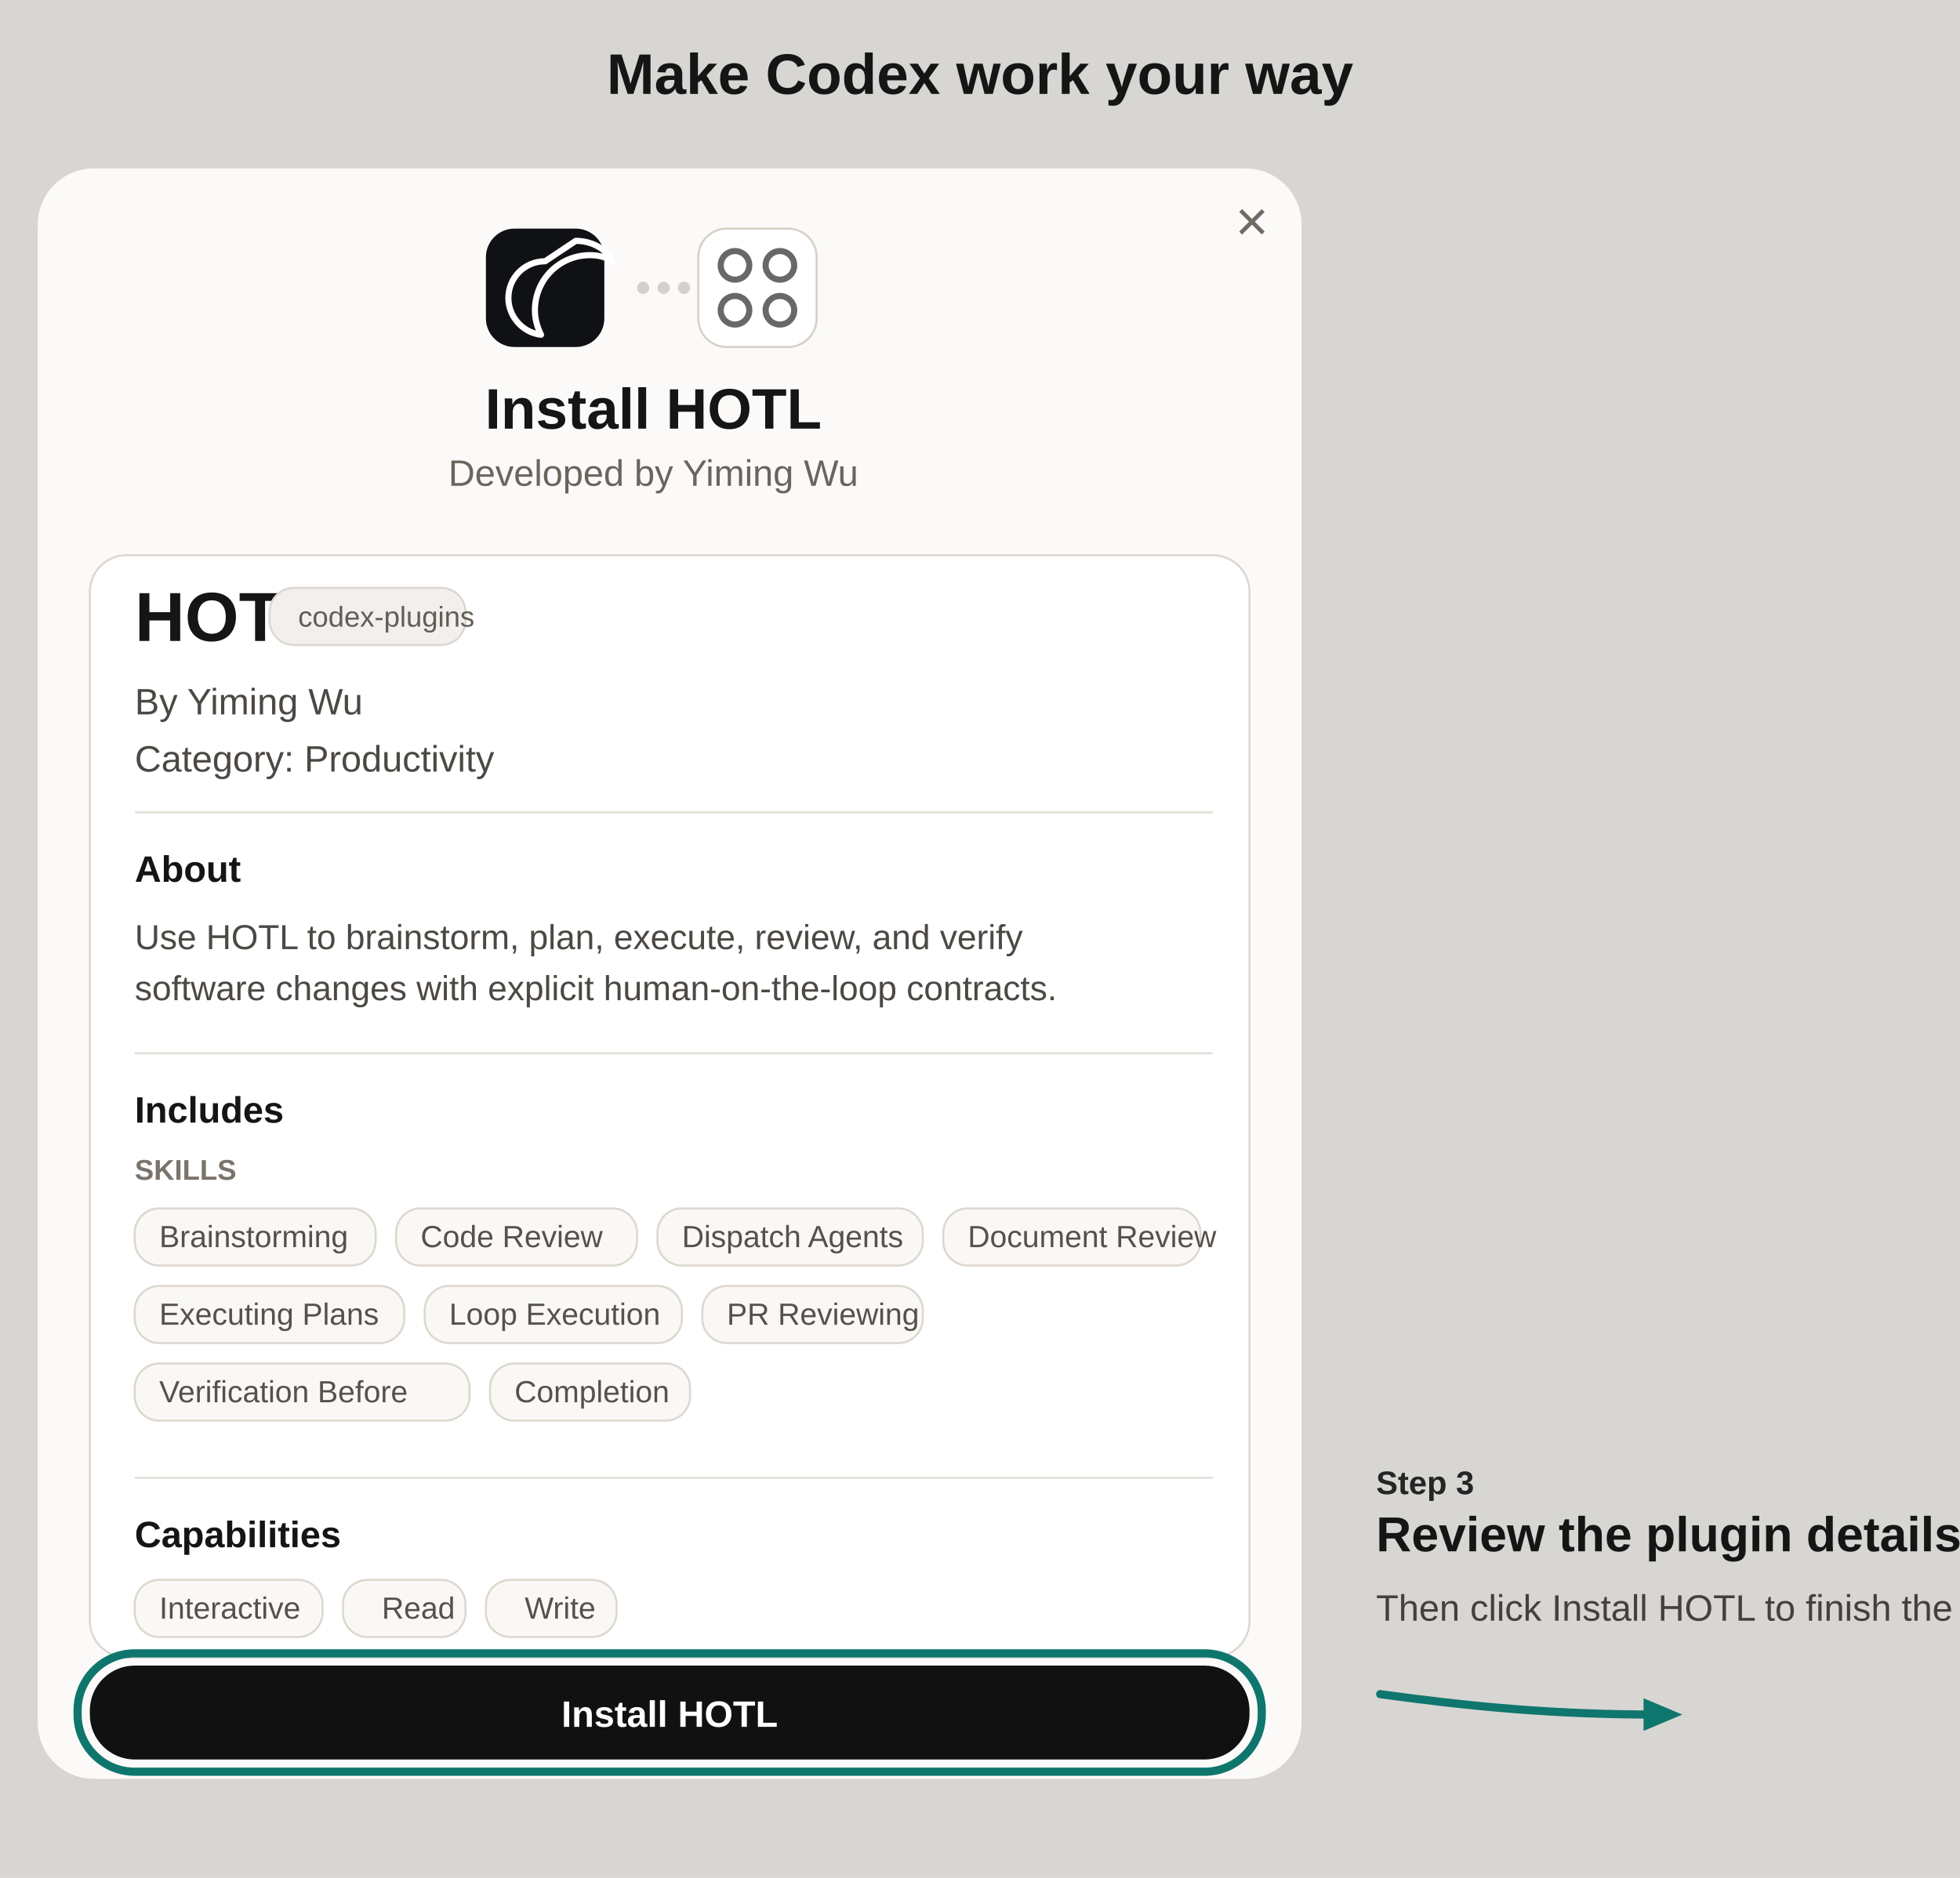
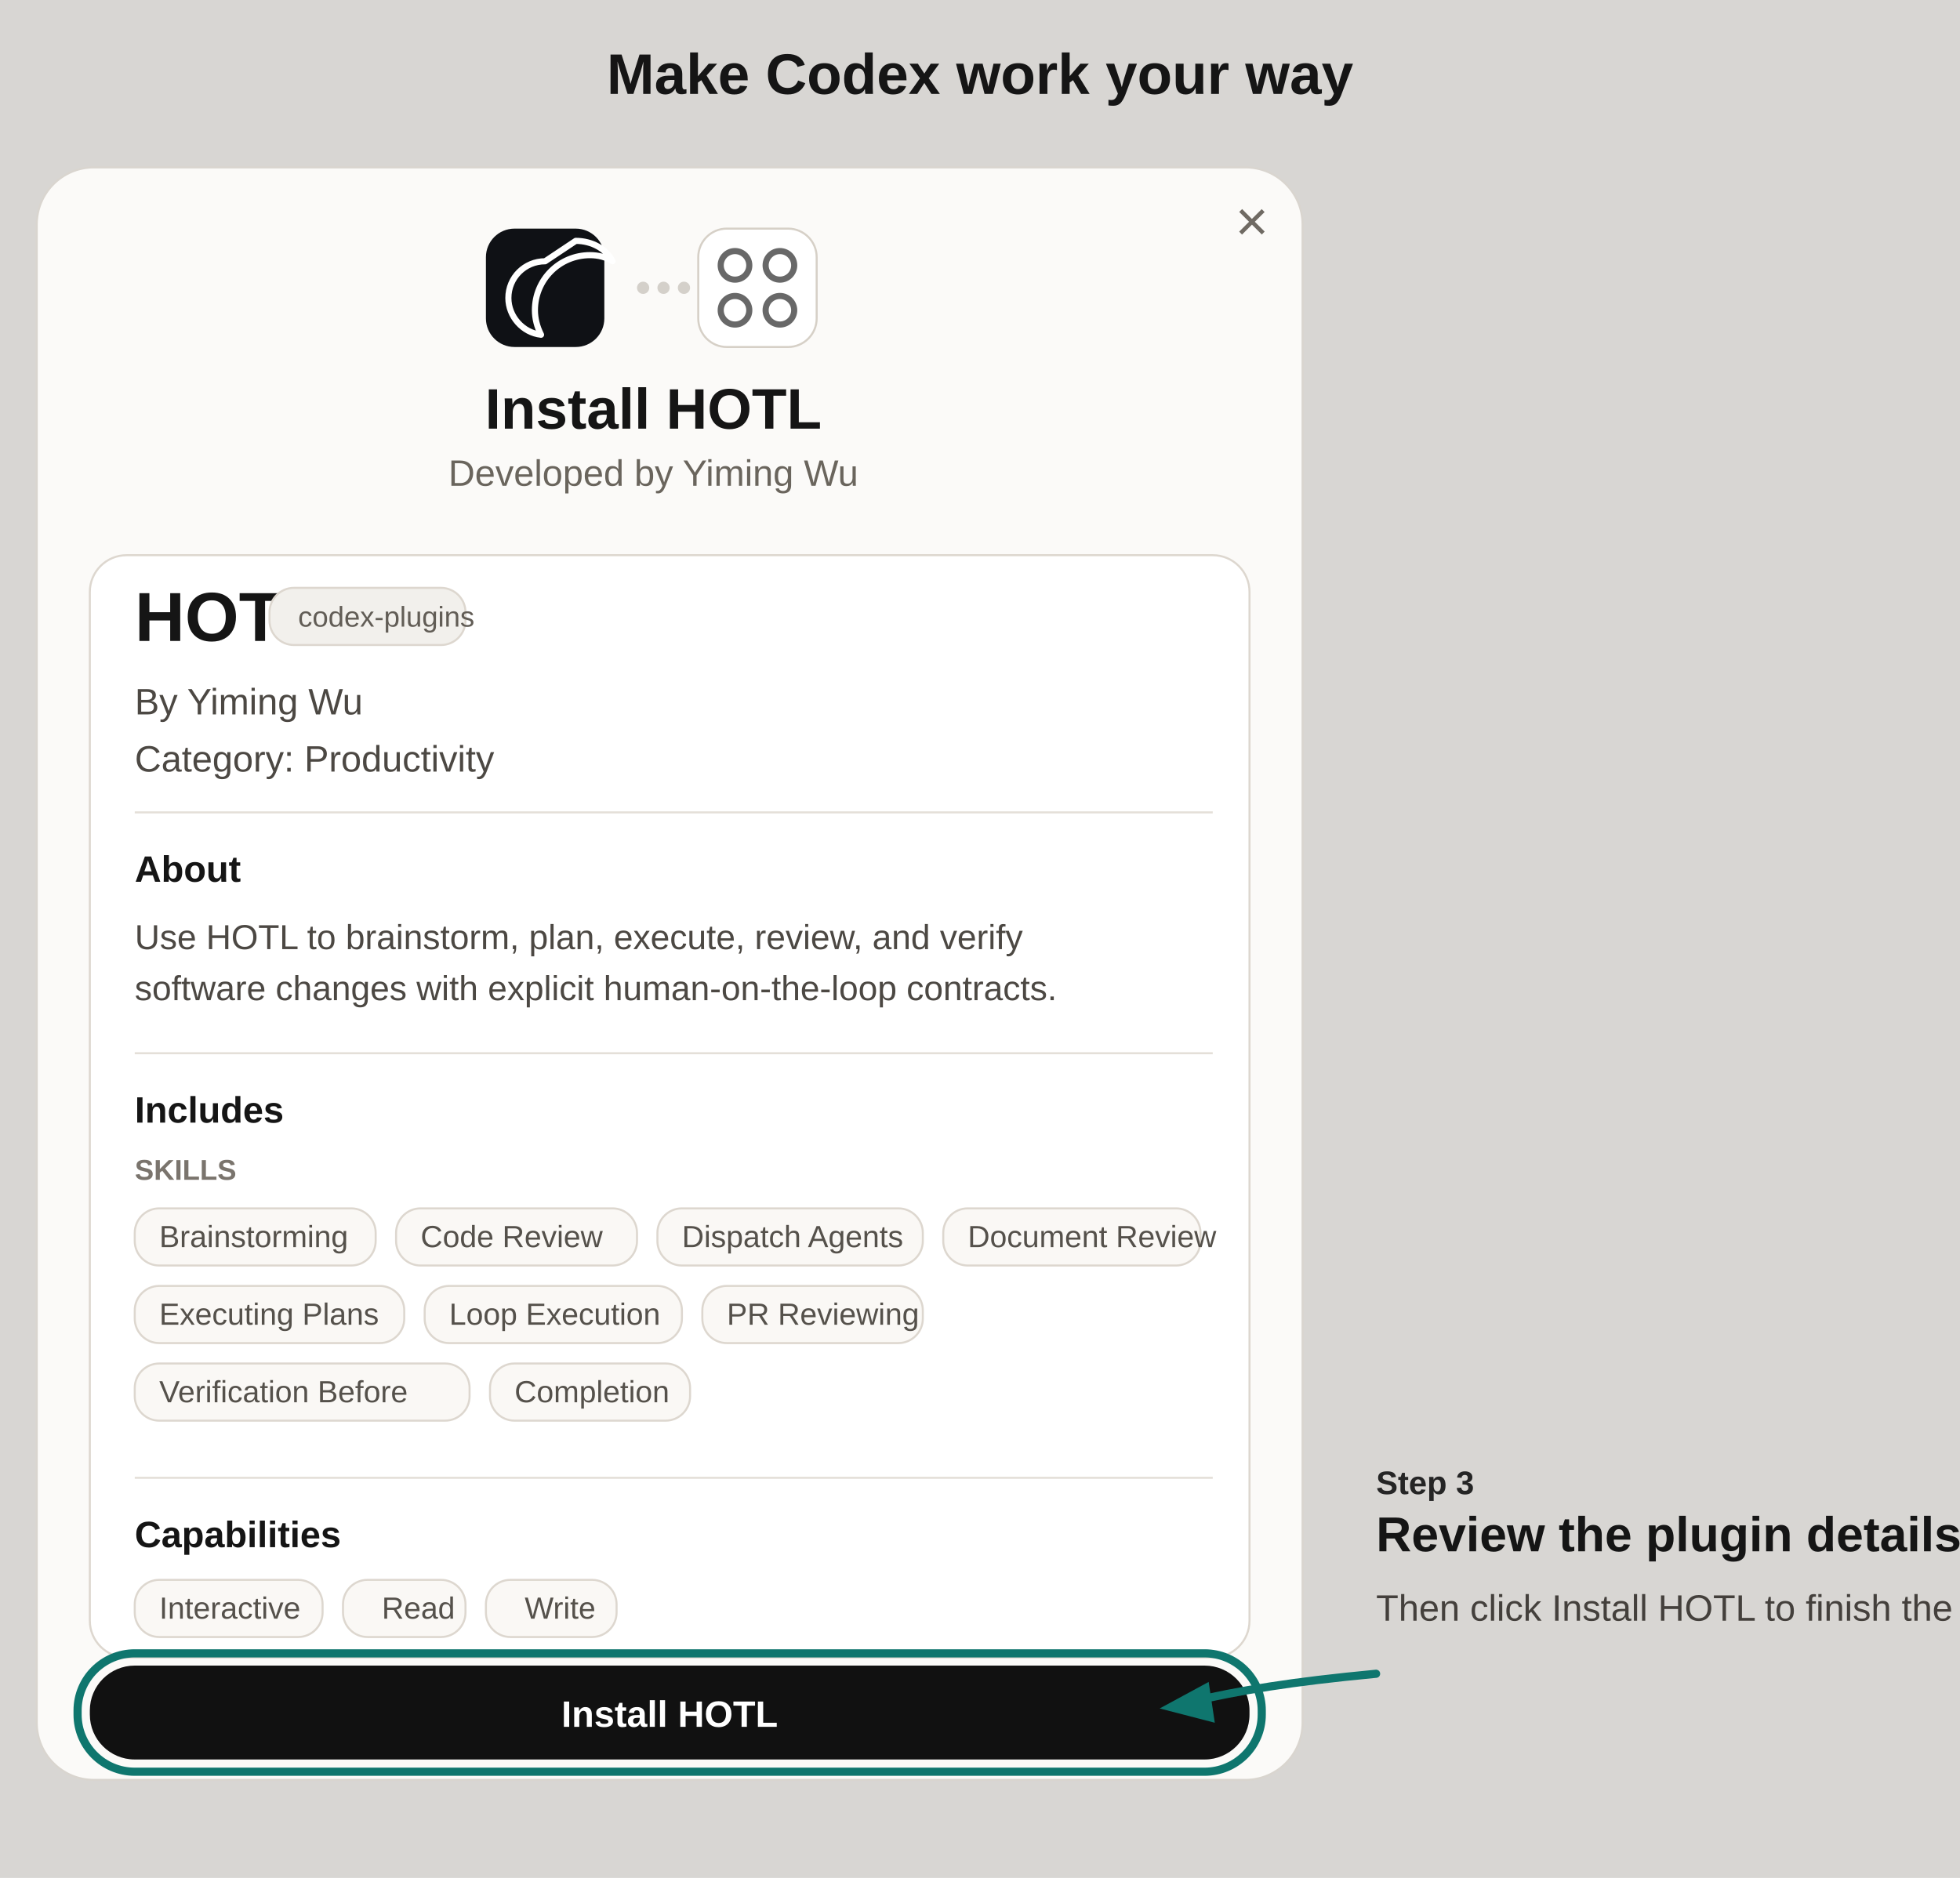
<svg xmlns="http://www.w3.org/2000/svg" width="960" height="920" viewBox="0 0 960 920" role="img" aria-labelledby="title desc">
  <rect width="960" height="920" fill="#d8d6d3" />
  <text x="480" y="46" text-anchor="middle" font-family="Arial, Helvetica, sans-serif" font-size="28" font-weight="700" fill="#151515">Make Codex work your way</text>
  <rect x="18" y="82" width="620" height="790" rx="28" fill="#fbfaf8" stroke="#d9d5cf" />
  <rect x="238" y="112" width="58" height="58" rx="14" fill="#0f1115" />
  <path d="M267 128 c-10 0 -18 8 -18 18 c0 9 7 17 16 18 c-2 -4 -3 -8 -3 -12 c0 -15 12 -27 27 -27 c4 0 8 1 11 3 c-3 -6 -10 -10 -18 -10 z" fill="none" stroke="#ffffff" stroke-width="3" stroke-linecap="round" stroke-linejoin="round" />
  <rect x="342" y="112" width="58" height="58" rx="14" fill="#ffffff" stroke="#d6d0c7" />
  <circle cx="360" cy="130" r="7" fill="none" stroke="#686868" stroke-width="3" />
  <circle cx="382" cy="130" r="7" fill="none" stroke="#686868" stroke-width="3" />
  <circle cx="360" cy="152" r="7" fill="none" stroke="#686868" stroke-width="3" />
  <circle cx="382" cy="152" r="7" fill="none" stroke="#686868" stroke-width="3" />
  <circle cx="315" cy="141" r="3" fill="#d4d0ca" />
  <circle cx="325" cy="141" r="3" fill="#d4d0ca" />
  <circle cx="335" cy="141" r="3" fill="#d4d0ca" />
  <text x="605" y="118" font-family="Arial, Helvetica, sans-serif" font-size="28" fill="#6f6a63">×</text>
  <text x="320" y="210" text-anchor="middle" font-family="Arial, Helvetica, sans-serif" font-size="28" font-weight="700" fill="#151515">Install HOTL</text>
  <text x="320" y="238" text-anchor="middle" font-family="Arial, Helvetica, sans-serif" font-size="18" fill="#6a655d">Developed by Yiming Wu</text>
  <rect x="44" y="272" width="568" height="540" rx="18" fill="#ffffff" stroke="#ddd7cf" />
  <text x="66" y="314" font-family="Arial, Helvetica, sans-serif" font-size="34" font-weight="700" fill="#151515">HOTL</text>
  <rect x="132" y="288" width="96" height="28" rx="12" fill="#f2f0ec" stroke="#ddd7cf" />
  <text x="146" y="307" font-family="Arial, Helvetica, sans-serif" font-size="14" fill="#625d56">codex-plugins</text>
  <text x="66" y="350" font-family="Arial, Helvetica, sans-serif" font-size="18" fill="#4c4843">By Yiming Wu</text>
  <text x="66" y="378" font-family="Arial, Helvetica, sans-serif" font-size="18" fill="#4c4843">Category: Productivity</text>
  <line x1="66" y1="398" x2="594" y2="398" stroke="#e4dfd8" />
  <text x="66" y="432" font-family="Arial, Helvetica, sans-serif" font-size="18" font-weight="700" fill="#151515">About</text>
  <text x="66" y="465" font-family="Arial, Helvetica, sans-serif" font-size="17" fill="#4c4843">Use HOTL to brainstorm, plan, execute, review, and verify</text>
  <text x="66" y="490" font-family="Arial, Helvetica, sans-serif" font-size="17" fill="#4c4843">software changes with explicit human-on-the-loop contracts.</text>
  <line x1="66" y1="516" x2="594" y2="516" stroke="#e4dfd8" />
  <text x="66" y="550" font-family="Arial, Helvetica, sans-serif" font-size="18" font-weight="700" fill="#151515">Includes</text>
  <text x="66" y="578" font-family="Arial, Helvetica, sans-serif" font-size="14" font-weight="700" fill="#7a746d">SKILLS</text>
  <g font-family="Arial, Helvetica, sans-serif" font-size="15" fill="#55514b">
    <rect x="66" y="592" width="118" height="28" rx="12" fill="#faf8f5" stroke="#ddd7cf" />
    <text x="78" y="611">Brainstorming</text>
    <rect x="194" y="592" width="118" height="28" rx="12" fill="#faf8f5" stroke="#ddd7cf" />
    <text x="206" y="611">Code Review</text>
    <rect x="322" y="592" width="130" height="28" rx="12" fill="#faf8f5" stroke="#ddd7cf" />
    <text x="334" y="611">Dispatch Agents</text>
    <rect x="462" y="592" width="126" height="28" rx="12" fill="#faf8f5" stroke="#ddd7cf" />
    <text x="474" y="611">Document Review</text>
    <rect x="66" y="630" width="132" height="28" rx="12" fill="#faf8f5" stroke="#ddd7cf" />
    <text x="78" y="649">Executing Plans</text>
    <rect x="208" y="630" width="126" height="28" rx="12" fill="#faf8f5" stroke="#ddd7cf" />
    <text x="220" y="649">Loop Execution</text>
    <rect x="344" y="630" width="108" height="28" rx="12" fill="#faf8f5" stroke="#ddd7cf" />
    <text x="356" y="649">PR Reviewing</text>
    <rect x="66" y="668" width="164" height="28" rx="12" fill="#faf8f5" stroke="#ddd7cf" />
    <text x="78" y="687">Verification Before</text>
    <rect x="240" y="668" width="98" height="28" rx="12" fill="#faf8f5" stroke="#ddd7cf" />
    <text x="252" y="687">Completion</text>
  </g>
  <line x1="66" y1="724" x2="594" y2="724" stroke="#e4dfd8" />
  <text x="66" y="758" font-family="Arial, Helvetica, sans-serif" font-size="18" font-weight="700" fill="#151515">Capabilities</text>
  <g font-family="Arial, Helvetica, sans-serif" font-size="15" fill="#55514b">
    <rect x="66" y="774" width="92" height="28" rx="12" fill="#faf8f5" stroke="#ddd7cf" />
    <text x="78" y="793">Interactive</text>
    <rect x="168" y="774" width="60" height="28" rx="12" fill="#faf8f5" stroke="#ddd7cf" />
    <text x="187" y="793">Read</text>
    <rect x="238" y="774" width="64" height="28" rx="12" fill="#faf8f5" stroke="#ddd7cf" />
    <text x="257" y="793">Write</text>
  </g>
  <rect x="44" y="816" width="568" height="46" rx="22" fill="#111111" />
  <text x="328" y="846" text-anchor="middle" font-family="Arial, Helvetica, sans-serif" font-size="18" font-weight="700" fill="#ffffff">Install HOTL</text>
  <rect x="38" y="810" width="580" height="58" rx="28" fill="none" stroke="#0f766e" stroke-width="4" />
  <text x="674" y="732" font-family="Arial, Helvetica, sans-serif" font-size="16" font-weight="700" fill="#252525">Step 3</text>
  <text x="674" y="760" font-family="Arial, Helvetica, sans-serif" font-size="24" font-weight="700" fill="#151515">Review the plugin details</text>
  <text x="674" y="794" font-family="Arial, Helvetica, sans-serif" font-size="18" fill="#44403c">Then click Install HOTL to finish the Codex-side install.</text>
-   <path d="M676 830 C720 836 760 840 812 840" fill="none" stroke="#0f766e" stroke-width="4" stroke-linecap="round" />
-   <polygon points="805,832 824,840 805,848" fill="#0f766e" />
+   <path d="M674 820 C632 824 608 828 582 834" fill="none" stroke="#0f766e" stroke-width="4" stroke-linecap="round" />
+   <polygon points="592,824 568,837 595,844" fill="#0f766e" />
</svg>
